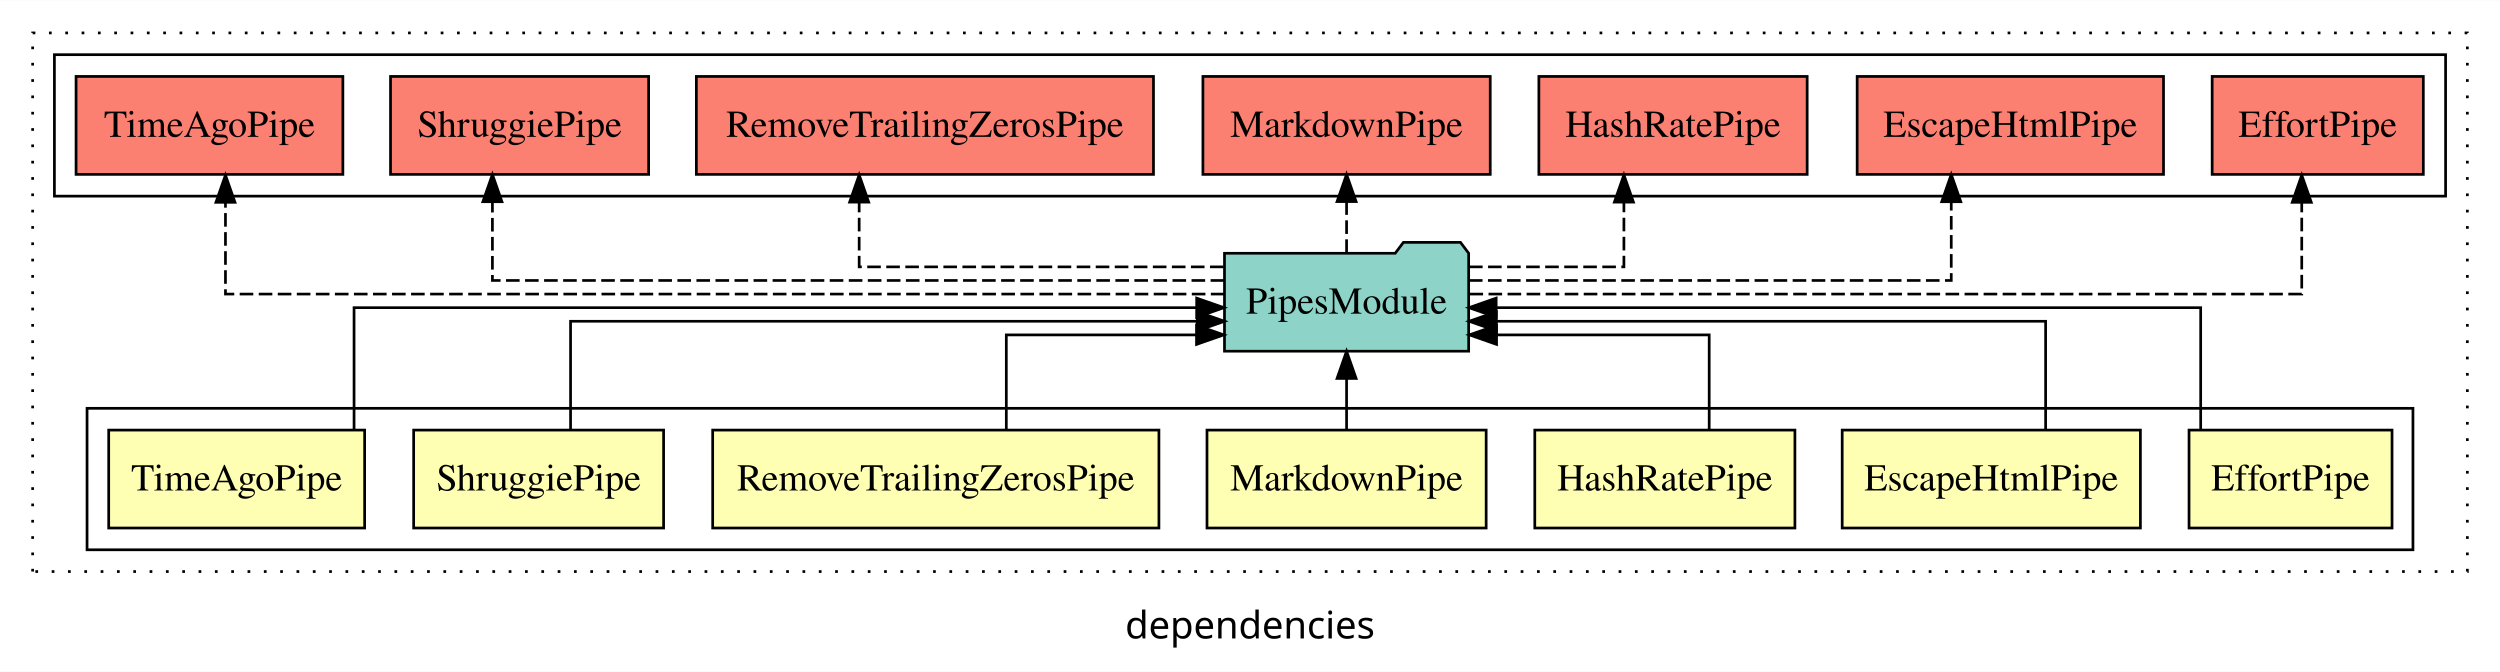
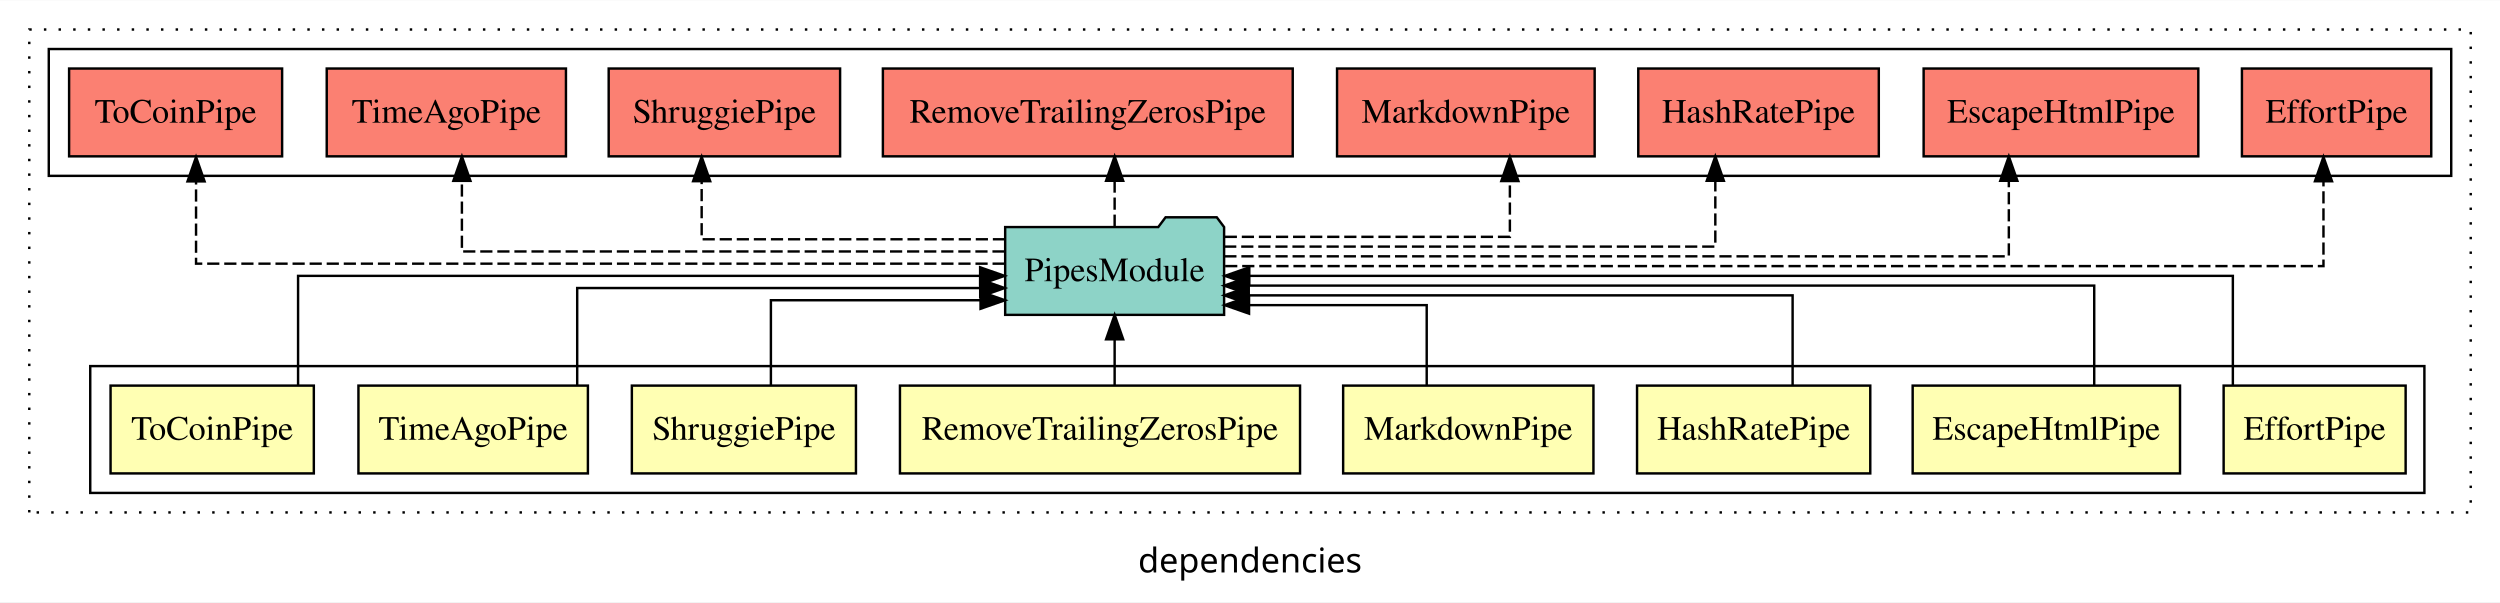
- <svg xmlns="http://www.w3.org/2000/svg" width="919pt" height="247pt" viewBox="0.00 0.00 919.00 246.80">
+ <svg xmlns="http://www.w3.org/2000/svg" width="1025pt" height="247pt" viewBox="0.00 0.00 1025.00 246.80">
  <g id="graph0" class="graph" transform="scale(1 1) rotate(0) translate(4 242.8)">
-     <polygon fill="white" stroke="transparent" points="-4,4 -4,-242.8 915,-242.8 915,4 -4,4" />
-     <text text-anchor="middle" x="455.5" y="-8.2" font-family="sans-serif" font-size="14.00">dependencies</text>
+     <polygon fill="white" stroke="transparent" points="-4,4 -4,-242.8 1021,-242.8 1021,4 -4,4" />
+     <text text-anchor="middle" x="508.5" y="-8.2" font-family="sans-serif" font-size="14.00">dependencies</text>
    <g id="clust1" class="cluster">
-       <polygon fill="none" stroke="black" stroke-dasharray="1,5" points="8,-32.8 8,-230.8 903,-230.8 903,-32.8 8,-32.8" />
+       <polygon fill="none" stroke="black" stroke-dasharray="1,5" points="8,-32.8 8,-230.8 1009,-230.8 1009,-32.8 8,-32.8" />
    </g>
-     <g id="clust11" class="cluster">
-       <polygon fill="none" stroke="black" points="16,-170.8 16,-222.8 895,-222.8 895,-170.8 16,-170.8" />
+     <g id="clust12" class="cluster">
+       <polygon fill="none" stroke="black" points="16,-170.8 16,-222.8 1001,-222.8 1001,-170.8 16,-170.8" />
    </g>
    <g id="clust2" class="cluster">
-       <polygon fill="none" stroke="black" points="28,-40.8 28,-92.8 883,-92.8 883,-40.8 28,-40.8" />
+       <polygon fill="none" stroke="black" points="33,-40.8 33,-92.8 990,-92.8 990,-40.8 33,-40.8" />
    </g>
    <g id="node1" class="node">
-       <polygon fill="#ffffb3" stroke="black" points="875.31,-84.8 800.69,-84.8 800.69,-48.8 875.31,-48.8 875.31,-84.8" />
-       <text text-anchor="middle" x="838" y="-62.6" font-family="Times,serif" font-size="14.00">EffortPipe</text>
+       <polygon fill="#ffffb3" stroke="black" points="982.31,-84.8 907.69,-84.8 907.69,-48.8 982.31,-48.8 982.31,-84.8" />
+       <text text-anchor="middle" x="945" y="-62.6" font-family="Times,serif" font-size="14.00">EffortPipe</text>
+     </g>
+     <g id="node9" class="node">
+       <polygon fill="#8dd3c7" stroke="black" points="497.88,-149.8 494.88,-153.8 473.88,-153.8 470.88,-149.8 408.12,-149.8 408.12,-113.8 497.88,-113.8 497.88,-149.8" />
+       <text text-anchor="middle" x="453" y="-127.6" font-family="Times,serif" font-size="14.00">PipesModule</text>
+     </g>
+     <g id="edge1" class="edge">
+       <path fill="none" stroke="black" d="M911.47,-85.02C911.47,-103.63 911.47,-129.8 911.47,-129.8 911.47,-129.8 508.21,-129.8 508.21,-129.8" />
+       <polygon fill="black" stroke="black" points="508.21,-126.3 498.21,-129.8 508.21,-133.3 508.21,-126.3" />
+     </g>
+     <g id="node2" class="node">
+       <polygon fill="#ffffb3" stroke="black" points="889.81,-84.8 780.19,-84.8 780.19,-48.8 889.81,-48.8 889.81,-84.8" />
+       <text text-anchor="middle" x="835" y="-62.6" font-family="Times,serif" font-size="14.00">EscapeHtmlPipe</text>
+     </g>
+     <g id="edge2" class="edge">
+       <path fill="none" stroke="black" d="M854.63,-84.82C854.63,-102.17 854.63,-125.8 854.63,-125.8 854.63,-125.8 507.9,-125.8 507.9,-125.8" />
+       <polygon fill="black" stroke="black" points="507.9,-122.3 497.9,-125.8 507.9,-129.3 507.9,-122.3" />
+     </g>
+     <g id="node3" class="node">
+       <polygon fill="#ffffb3" stroke="black" points="762.81,-84.8 667.19,-84.8 667.19,-48.8 762.81,-48.8 762.81,-84.8" />
+       <text text-anchor="middle" x="715" y="-62.6" font-family="Times,serif" font-size="14.00">HashRatePipe</text>
+     </g>
+     <g id="edge3" class="edge">
+       <path fill="none" stroke="black" d="M730.97,-84.81C730.97,-100.85 730.97,-121.8 730.97,-121.8 730.97,-121.8 507.97,-121.8 507.97,-121.8" />
+       <polygon fill="black" stroke="black" points="507.97,-118.3 497.97,-121.8 507.97,-125.3 507.97,-118.3" />
+     </g>
+     <g id="node4" class="node">
+       <polygon fill="#ffffb3" stroke="black" points="649.31,-84.8 546.69,-84.8 546.69,-48.8 649.31,-48.8 649.31,-84.8" />
+       <text text-anchor="middle" x="598" y="-62.6" font-family="Times,serif" font-size="14.00">MarkdownPipe</text>
+     </g>
+     <g id="edge4" class="edge">
+       <path fill="none" stroke="black" d="M580.95,-84.92C580.95,-99.58 580.95,-117.8 580.95,-117.8 580.95,-117.8 508.11,-117.8 508.11,-117.8" />
+       <polygon fill="black" stroke="black" points="508.11,-114.3 498.11,-117.8 508.11,-121.3 508.11,-114.3" />
+     </g>
+     <g id="node5" class="node">
+       <polygon fill="#ffffb3" stroke="black" points="529.02,-84.8 364.98,-84.8 364.98,-48.8 529.02,-48.8 529.02,-84.8" />
+       <text text-anchor="middle" x="447" y="-62.6" font-family="Times,serif" font-size="14.00">RemoveTrailingZerosPipe</text>
+     </g>
+     <g id="edge5" class="edge">
+       <path fill="none" stroke="black" d="M453,-84.91C453,-84.91 453,-103.79 453,-103.79" />
+       <polygon fill="black" stroke="black" points="449.5,-103.79 453,-113.79 456.5,-103.79 449.5,-103.79" />
+     </g>
+     <g id="node6" class="node">
+       <polygon fill="#ffffb3" stroke="black" points="346.94,-84.8 255.06,-84.8 255.06,-48.8 346.94,-48.8 346.94,-84.8" />
+       <text text-anchor="middle" x="301" y="-62.6" font-family="Times,serif" font-size="14.00">ShruggiePipe</text>
+     </g>
+     <g id="edge6" class="edge">
+       <path fill="none" stroke="black" d="M312.07,-85.04C312.07,-100.37 312.07,-119.8 312.07,-119.8 312.07,-119.8 398.02,-119.8 398.02,-119.8" />
+       <polygon fill="black" stroke="black" points="398.02,-123.3 408.02,-119.8 398.02,-116.3 398.02,-123.3" />
+     </g>
+     <g id="node7" class="node">
+       <polygon fill="#ffffb3" stroke="black" points="237.04,-84.8 142.96,-84.8 142.96,-48.8 237.04,-48.8 237.04,-84.8" />
+       <text text-anchor="middle" x="190" y="-62.6" font-family="Times,serif" font-size="14.00">TimeAgoPipe</text>
+     </g>
+     <g id="edge7" class="edge">
+       <path fill="none" stroke="black" d="M232.65,-84.83C232.65,-101.86 232.65,-124.8 232.65,-124.8 232.65,-124.8 397.88,-124.8 397.88,-124.8" />
+       <polygon fill="black" stroke="black" points="397.88,-128.3 407.88,-124.8 397.88,-121.3 397.88,-128.3" />
    </g>
    <g id="node8" class="node">
-       <polygon fill="#8dd3c7" stroke="black" points="535.88,-149.8 532.88,-153.8 511.88,-153.8 508.88,-149.8 446.12,-149.8 446.12,-113.8 535.88,-113.8 535.88,-149.8" />
-       <text text-anchor="middle" x="491" y="-127.6" font-family="Times,serif" font-size="14.00">PipesModule</text>
-     </g>
-     <g id="edge1" class="edge">
-       <path fill="none" stroke="black" d="M804.97,-85.02C804.97,-103.63 804.97,-129.8 804.97,-129.8 804.97,-129.8 545.98,-129.8 545.98,-129.8" />
-       <polygon fill="black" stroke="black" points="545.98,-126.3 535.98,-129.8 545.98,-133.3 545.98,-126.3" />
-     </g>
-     <g id="node2" class="node">
-       <polygon fill="#ffffb3" stroke="black" points="782.81,-84.8 673.19,-84.8 673.19,-48.8 782.81,-48.8 782.81,-84.8" />
-       <text text-anchor="middle" x="728" y="-62.6" font-family="Times,serif" font-size="14.00">EscapeHtmlPipe</text>
-     </g>
-     <g id="edge2" class="edge">
-       <path fill="none" stroke="black" d="M747.97,-84.83C747.97,-101.86 747.97,-124.8 747.97,-124.8 747.97,-124.8 546.05,-124.8 546.05,-124.8" />
-       <polygon fill="black" stroke="black" points="546.05,-121.3 536.05,-124.8 546.05,-128.3 546.05,-121.3" />
-     </g>
-     <g id="node3" class="node">
-       <polygon fill="#ffffb3" stroke="black" points="655.81,-84.8 560.19,-84.8 560.19,-48.8 655.81,-48.8 655.81,-84.8" />
-       <text text-anchor="middle" x="608" y="-62.6" font-family="Times,serif" font-size="14.00">HashRatePipe</text>
-     </g>
-     <g id="edge3" class="edge">
-       <path fill="none" stroke="black" d="M624.3,-85.04C624.3,-100.37 624.3,-119.8 624.3,-119.8 624.3,-119.8 546.13,-119.8 546.13,-119.8" />
-       <polygon fill="black" stroke="black" points="546.13,-116.3 536.13,-119.8 546.13,-123.3 546.13,-116.3" />
-     </g>
-     <g id="node4" class="node">
-       <polygon fill="#ffffb3" stroke="black" points="542.31,-84.8 439.69,-84.8 439.69,-48.8 542.31,-48.8 542.31,-84.8" />
-       <text text-anchor="middle" x="491" y="-62.6" font-family="Times,serif" font-size="14.00">MarkdownPipe</text>
-     </g>
-     <g id="edge4" class="edge">
-       <path fill="none" stroke="black" d="M491,-84.91C491,-84.91 491,-103.79 491,-103.79" />
-       <polygon fill="black" stroke="black" points="487.5,-103.79 491,-113.79 494.5,-103.79 487.5,-103.79" />
-     </g>
-     <g id="node5" class="node">
-       <polygon fill="#ffffb3" stroke="black" points="422.02,-84.8 257.98,-84.8 257.98,-48.8 422.02,-48.8 422.02,-84.8" />
-       <text text-anchor="middle" x="340" y="-62.6" font-family="Times,serif" font-size="14.00">RemoveTrailingZerosPipe</text>
-     </g>
-     <g id="edge5" class="edge">
-       <path fill="none" stroke="black" d="M365.92,-85.04C365.92,-100.37 365.92,-119.8 365.92,-119.8 365.92,-119.8 435.84,-119.8 435.84,-119.8" />
-       <polygon fill="black" stroke="black" points="435.84,-123.3 445.84,-119.8 435.84,-116.3 435.84,-123.3" />
-     </g>
-     <g id="node6" class="node">
-       <polygon fill="#ffffb3" stroke="black" points="239.94,-84.8 148.06,-84.8 148.06,-48.8 239.94,-48.8 239.94,-84.8" />
-       <text text-anchor="middle" x="194" y="-62.6" font-family="Times,serif" font-size="14.00">ShruggiePipe</text>
-     </g>
-     <g id="edge6" class="edge">
-       <path fill="none" stroke="black" d="M205.74,-84.83C205.74,-101.86 205.74,-124.8 205.74,-124.8 205.74,-124.8 436.11,-124.8 436.11,-124.8" />
-       <polygon fill="black" stroke="black" points="436.11,-128.3 446.11,-124.8 436.11,-121.3 436.11,-128.3" />
-     </g>
-     <g id="node7" class="node">
-       <polygon fill="#ffffb3" stroke="black" points="130.04,-84.8 35.96,-84.8 35.96,-48.8 130.04,-48.8 130.04,-84.8" />
-       <text text-anchor="middle" x="83" y="-62.6" font-family="Times,serif" font-size="14.00">TimeAgoPipe</text>
-     </g>
-     <g id="edge7" class="edge">
-       <path fill="none" stroke="black" d="M126.15,-85.02C126.15,-103.63 126.15,-129.8 126.15,-129.8 126.15,-129.8 435.9,-129.8 435.9,-129.8" />
-       <polygon fill="black" stroke="black" points="435.9,-133.3 445.9,-129.8 435.9,-126.3 435.9,-133.3" />
-     </g>
-     <g id="node9" class="node">
-       <polygon fill="#fb8072" stroke="black" points="886.81,-214.8 809.19,-214.8 809.19,-178.8 886.81,-178.8 886.81,-214.8" />
-       <text text-anchor="middle" x="848" y="-192.6" font-family="Times,serif" font-size="14.00">EffortPipe </text>
+       <polygon fill="#ffffb3" stroke="black" points="124.67,-84.8 41.33,-84.8 41.33,-48.8 124.67,-48.8 124.67,-84.8" />
+       <text text-anchor="middle" x="83" y="-62.6" font-family="Times,serif" font-size="14.00">ToCoinPipe</text>
    </g>
    <g id="edge8" class="edge">
-       <path fill="none" stroke="black" stroke-dasharray="5,2" d="M536.18,-134.8C631.02,-134.8 842.12,-134.8 842.12,-134.8 842.12,-134.8 842.12,-168.53 842.12,-168.53" />
-       <polygon fill="black" stroke="black" points="838.63,-168.53 842.12,-178.53 845.63,-168.53 838.63,-168.53" />
+       <path fill="none" stroke="black" d="M118.21,-85.02C118.21,-103.63 118.21,-129.8 118.21,-129.8 118.21,-129.8 397.85,-129.8 397.85,-129.8" />
+       <polygon fill="black" stroke="black" points="397.85,-133.3 407.85,-129.8 397.85,-126.3 397.85,-133.3" />
    </g>
    <g id="node10" class="node">
-       <polygon fill="#fb8072" stroke="black" points="791.31,-214.8 678.69,-214.8 678.69,-178.8 791.31,-178.8 791.31,-214.8" />
-       <text text-anchor="middle" x="735" y="-192.6" font-family="Times,serif" font-size="14.00">EscapeHtmlPipe </text>
+       <polygon fill="#fb8072" stroke="black" points="992.81,-214.8 915.19,-214.8 915.19,-178.8 992.81,-178.8 992.81,-214.8" />
+       <text text-anchor="middle" x="954" y="-192.6" font-family="Times,serif" font-size="14.00">EffortPipe </text>
    </g>
    <g id="edge9" class="edge">
-       <path fill="none" stroke="black" stroke-dasharray="5,2" d="M535.98,-139.8C600.93,-139.8 713.28,-139.8 713.28,-139.8 713.28,-139.8 713.28,-168.76 713.28,-168.76" />
-       <polygon fill="black" stroke="black" points="709.78,-168.76 713.28,-178.76 716.78,-168.76 709.78,-168.76" />
+       <path fill="none" stroke="black" stroke-dasharray="5,2" d="M498.3,-133.8C620.65,-133.8 948.62,-133.8 948.62,-133.8 948.62,-133.8 948.62,-168.58 948.62,-168.58" />
+       <polygon fill="black" stroke="black" points="945.13,-168.58 948.62,-178.58 952.13,-168.58 945.13,-168.58" />
    </g>
    <g id="node11" class="node">
-       <polygon fill="#fb8072" stroke="black" points="660.31,-214.8 561.69,-214.8 561.69,-178.8 660.31,-178.8 660.31,-214.8" />
-       <text text-anchor="middle" x="611" y="-192.6" font-family="Times,serif" font-size="14.00">HashRatePipe </text>
+       <polygon fill="#fb8072" stroke="black" points="897.31,-214.8 784.69,-214.8 784.69,-178.8 897.31,-178.8 897.31,-214.8" />
+       <text text-anchor="middle" x="841" y="-192.6" font-family="Times,serif" font-size="14.00">EscapeHtmlPipe </text>
    </g>
    <g id="edge10" class="edge">
-       <path fill="none" stroke="black" stroke-dasharray="5,2" d="M536.01,-144.8C563.32,-144.8 592.95,-144.8 592.95,-144.8 592.95,-144.8 592.95,-168.61 592.95,-168.61" />
-       <polygon fill="black" stroke="black" points="589.45,-168.61 592.95,-178.61 596.45,-168.61 589.45,-168.61" />
+       <path fill="none" stroke="black" stroke-dasharray="5,2" d="M497.95,-137.8C595.85,-137.8 819.62,-137.8 819.62,-137.8 819.62,-137.8 819.62,-168.78 819.62,-168.78" />
+       <polygon fill="black" stroke="black" points="816.12,-168.78 819.62,-178.78 823.12,-168.78 816.12,-168.78" />
    </g>
    <g id="node12" class="node">
-       <polygon fill="#fb8072" stroke="black" points="543.81,-214.8 438.19,-214.8 438.19,-178.8 543.81,-178.8 543.81,-214.8" />
-       <text text-anchor="middle" x="491" y="-192.6" font-family="Times,serif" font-size="14.00">MarkdownPipe </text>
+       <polygon fill="#fb8072" stroke="black" points="766.31,-214.8 667.69,-214.8 667.69,-178.8 766.31,-178.8 766.31,-214.8" />
+       <text text-anchor="middle" x="717" y="-192.6" font-family="Times,serif" font-size="14.00">HashRatePipe </text>
    </g>
    <g id="edge11" class="edge">
-       <path fill="none" stroke="black" stroke-dasharray="5,2" d="M491,-149.91C491,-149.91 491,-168.79 491,-168.79" />
-       <polygon fill="black" stroke="black" points="487.5,-168.79 491,-178.79 494.5,-168.79 487.5,-168.79" />
+       <path fill="none" stroke="black" stroke-dasharray="5,2" d="M497.89,-141.8C568.92,-141.8 699.28,-141.8 699.28,-141.8 699.28,-141.8 699.28,-168.79 699.28,-168.79" />
+       <polygon fill="black" stroke="black" points="695.78,-168.79 699.28,-178.79 702.78,-168.79 695.78,-168.79" />
    </g>
    <g id="node13" class="node">
-       <polygon fill="#fb8072" stroke="black" points="420.02,-214.8 251.98,-214.8 251.98,-178.8 420.02,-178.8 420.02,-214.8" />
-       <text text-anchor="middle" x="336" y="-192.6" font-family="Times,serif" font-size="14.00">RemoveTrailingZerosPipe </text>
+       <polygon fill="#fb8072" stroke="black" points="649.81,-214.8 544.19,-214.8 544.19,-178.8 649.81,-178.8 649.81,-214.8" />
+       <text text-anchor="middle" x="597" y="-192.6" font-family="Times,serif" font-size="14.00">MarkdownPipe </text>
    </g>
    <g id="edge12" class="edge">
-       <path fill="none" stroke="black" stroke-dasharray="5,2" d="M445.79,-144.8C392.71,-144.8 311.83,-144.8 311.83,-144.8 311.83,-144.8 311.83,-168.61 311.83,-168.61" />
-       <polygon fill="black" stroke="black" points="308.33,-168.61 311.83,-178.61 315.33,-168.61 308.33,-168.61" />
+       <path fill="none" stroke="black" stroke-dasharray="5,2" d="M498.14,-145.8C546.09,-145.8 615.05,-145.8 615.05,-145.8 615.05,-145.8 615.05,-168.68 615.05,-168.68" />
+       <polygon fill="black" stroke="black" points="611.55,-168.68 615.05,-178.68 618.55,-168.68 611.55,-168.68" />
    </g>
    <g id="node14" class="node">
-       <polygon fill="#fb8072" stroke="black" points="234.44,-214.8 139.56,-214.8 139.56,-178.8 234.44,-178.8 234.44,-214.8" />
-       <text text-anchor="middle" x="187" y="-192.6" font-family="Times,serif" font-size="14.00">ShruggiePipe </text>
+       <polygon fill="#fb8072" stroke="black" points="526.02,-214.8 357.98,-214.8 357.98,-178.8 526.02,-178.8 526.02,-214.8" />
+       <text text-anchor="middle" x="442" y="-192.6" font-family="Times,serif" font-size="14.00">RemoveTrailingZerosPipe </text>
    </g>
    <g id="edge13" class="edge">
-       <path fill="none" stroke="black" stroke-dasharray="5,2" d="M446.01,-139.8C359.19,-139.8 177.01,-139.8 177.01,-139.8 177.01,-139.8 177.01,-168.76 177.01,-168.76" />
-       <polygon fill="black" stroke="black" points="173.51,-168.76 177.01,-178.76 180.51,-168.76 173.51,-168.76" />
+       <path fill="none" stroke="black" stroke-dasharray="5,2" d="M453,-149.91C453,-149.91 453,-168.79 453,-168.79" />
+       <polygon fill="black" stroke="black" points="449.5,-168.79 453,-178.79 456.5,-168.79 449.5,-168.79" />
    </g>
    <g id="node15" class="node">
-       <polygon fill="#fb8072" stroke="black" points="122.04,-214.8 23.96,-214.8 23.96,-178.8 122.04,-178.8 122.04,-214.8" />
-       <text text-anchor="middle" x="73" y="-192.6" font-family="Times,serif" font-size="14.00">TimeAgoPipe </text>
+       <polygon fill="#fb8072" stroke="black" points="340.44,-214.8 245.56,-214.8 245.56,-178.8 340.44,-178.8 340.44,-214.8" />
+       <text text-anchor="middle" x="293" y="-192.6" font-family="Times,serif" font-size="14.00">ShruggiePipe </text>
    </g>
    <g id="edge14" class="edge">
-       <path fill="none" stroke="black" stroke-dasharray="5,2" d="M446.11,-134.8C339.3,-134.8 78.88,-134.8 78.88,-134.8 78.88,-134.8 78.88,-168.53 78.88,-168.53" />
-       <polygon fill="black" stroke="black" points="75.38,-168.53 78.88,-178.53 82.38,-168.53 75.38,-168.53" />
+       <path fill="none" stroke="black" stroke-dasharray="5,2" d="M408.07,-144.8C357.91,-144.8 283.68,-144.8 283.68,-144.8 283.68,-144.8 283.68,-168.61 283.68,-168.61" />
+       <polygon fill="black" stroke="black" points="280.18,-168.61 283.68,-178.61 287.18,-168.61 280.18,-168.61" />
+     </g>
+     <g id="node16" class="node">
+       <polygon fill="#fb8072" stroke="black" points="228.04,-214.8 129.96,-214.8 129.96,-178.8 228.04,-178.8 228.04,-214.8" />
+       <text text-anchor="middle" x="179" y="-192.6" font-family="Times,serif" font-size="14.00">TimeAgoPipe </text>
+     </g>
+     <g id="edge15" class="edge">
+       <path fill="none" stroke="black" stroke-dasharray="5,2" d="M407.9,-139.8C331.63,-139.8 185.38,-139.8 185.38,-139.8 185.38,-139.8 185.38,-168.76 185.38,-168.76" />
+       <polygon fill="black" stroke="black" points="181.88,-168.76 185.38,-178.76 188.88,-168.76 181.88,-168.76" />
+     </g>
+     <g id="node17" class="node">
+       <polygon fill="#fb8072" stroke="black" points="111.67,-214.8 24.33,-214.8 24.33,-178.8 111.67,-178.8 111.67,-214.8" />
+       <text text-anchor="middle" x="68" y="-192.6" font-family="Times,serif" font-size="14.00">ToCoinPipe </text>
+     </g>
+     <g id="edge16" class="edge">
+       <path fill="none" stroke="black" stroke-dasharray="5,2" d="M407.94,-134.8C307.98,-134.8 76.38,-134.8 76.38,-134.8 76.38,-134.8 76.38,-168.53 76.38,-168.53" />
+       <polygon fill="black" stroke="black" points="72.88,-168.53 76.38,-178.53 79.88,-168.53 72.88,-168.53" />
    </g>
  </g>
</svg>
